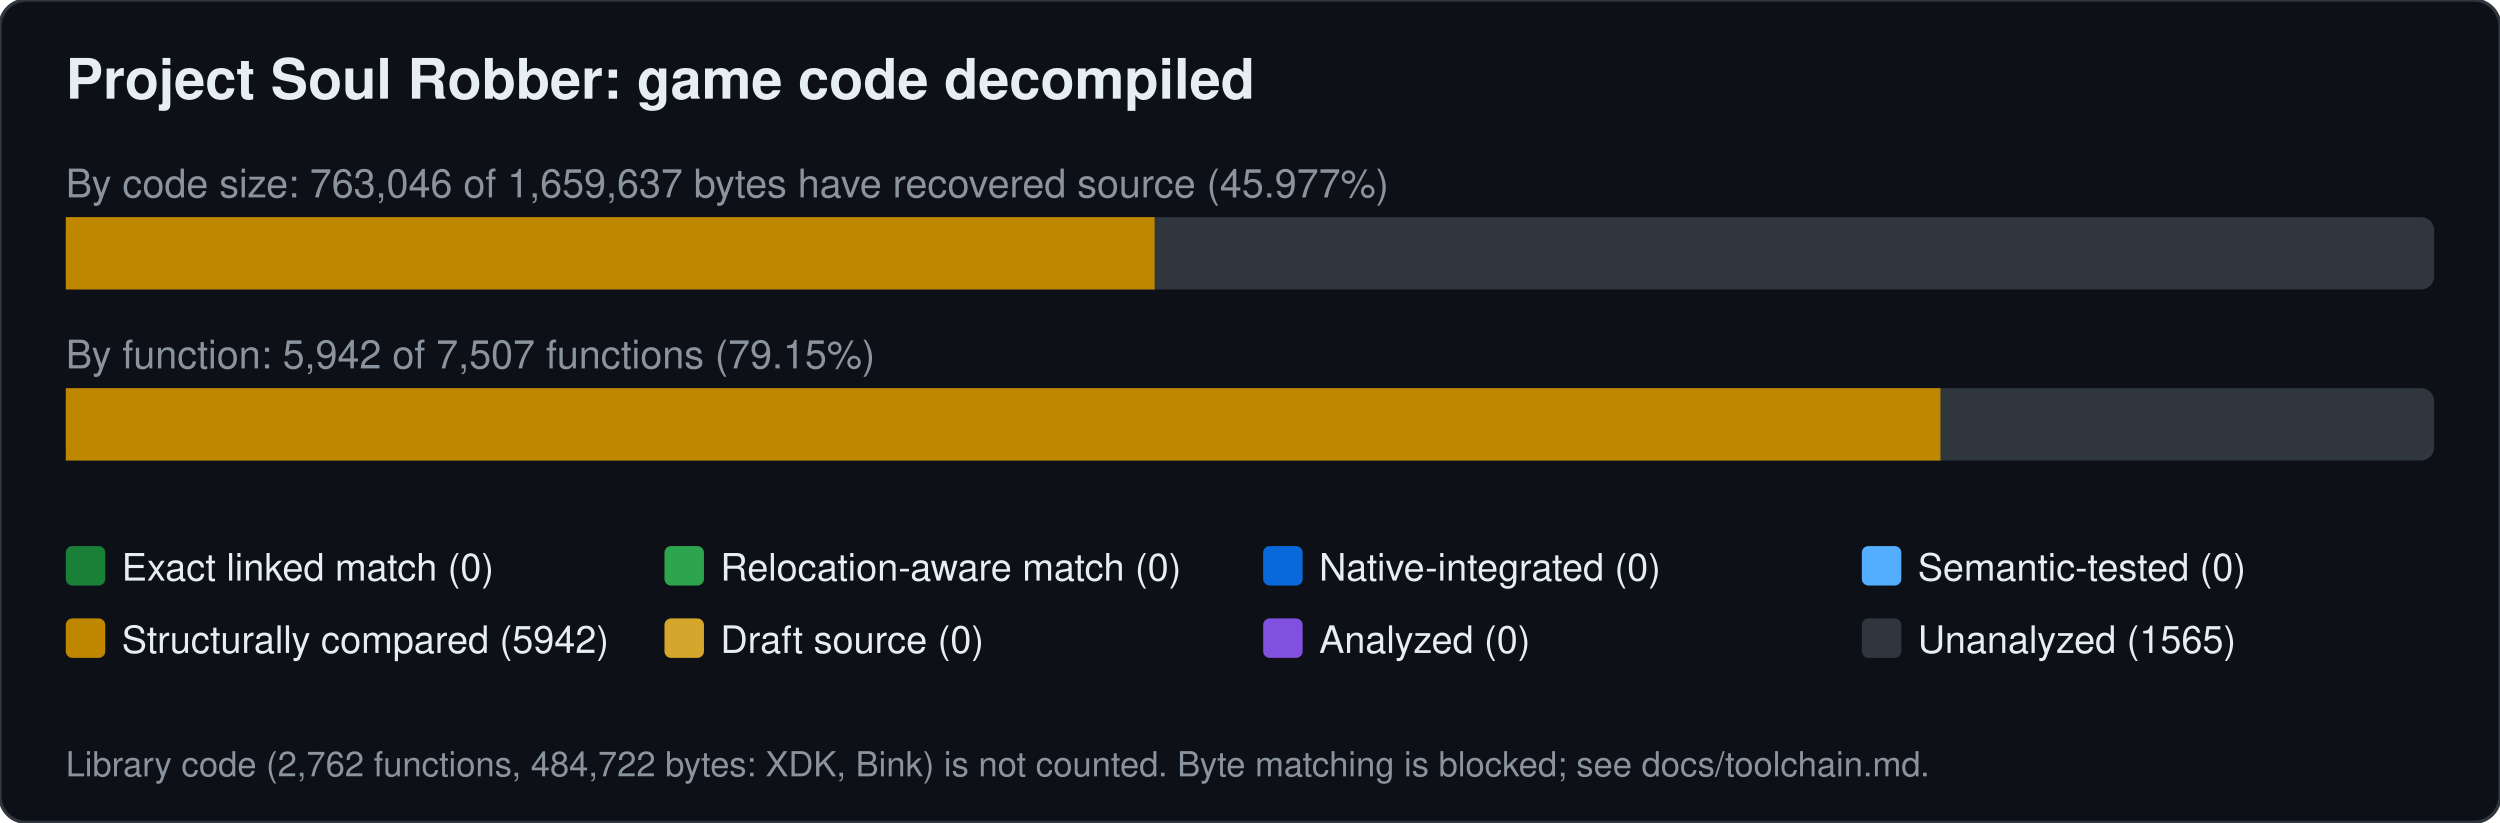
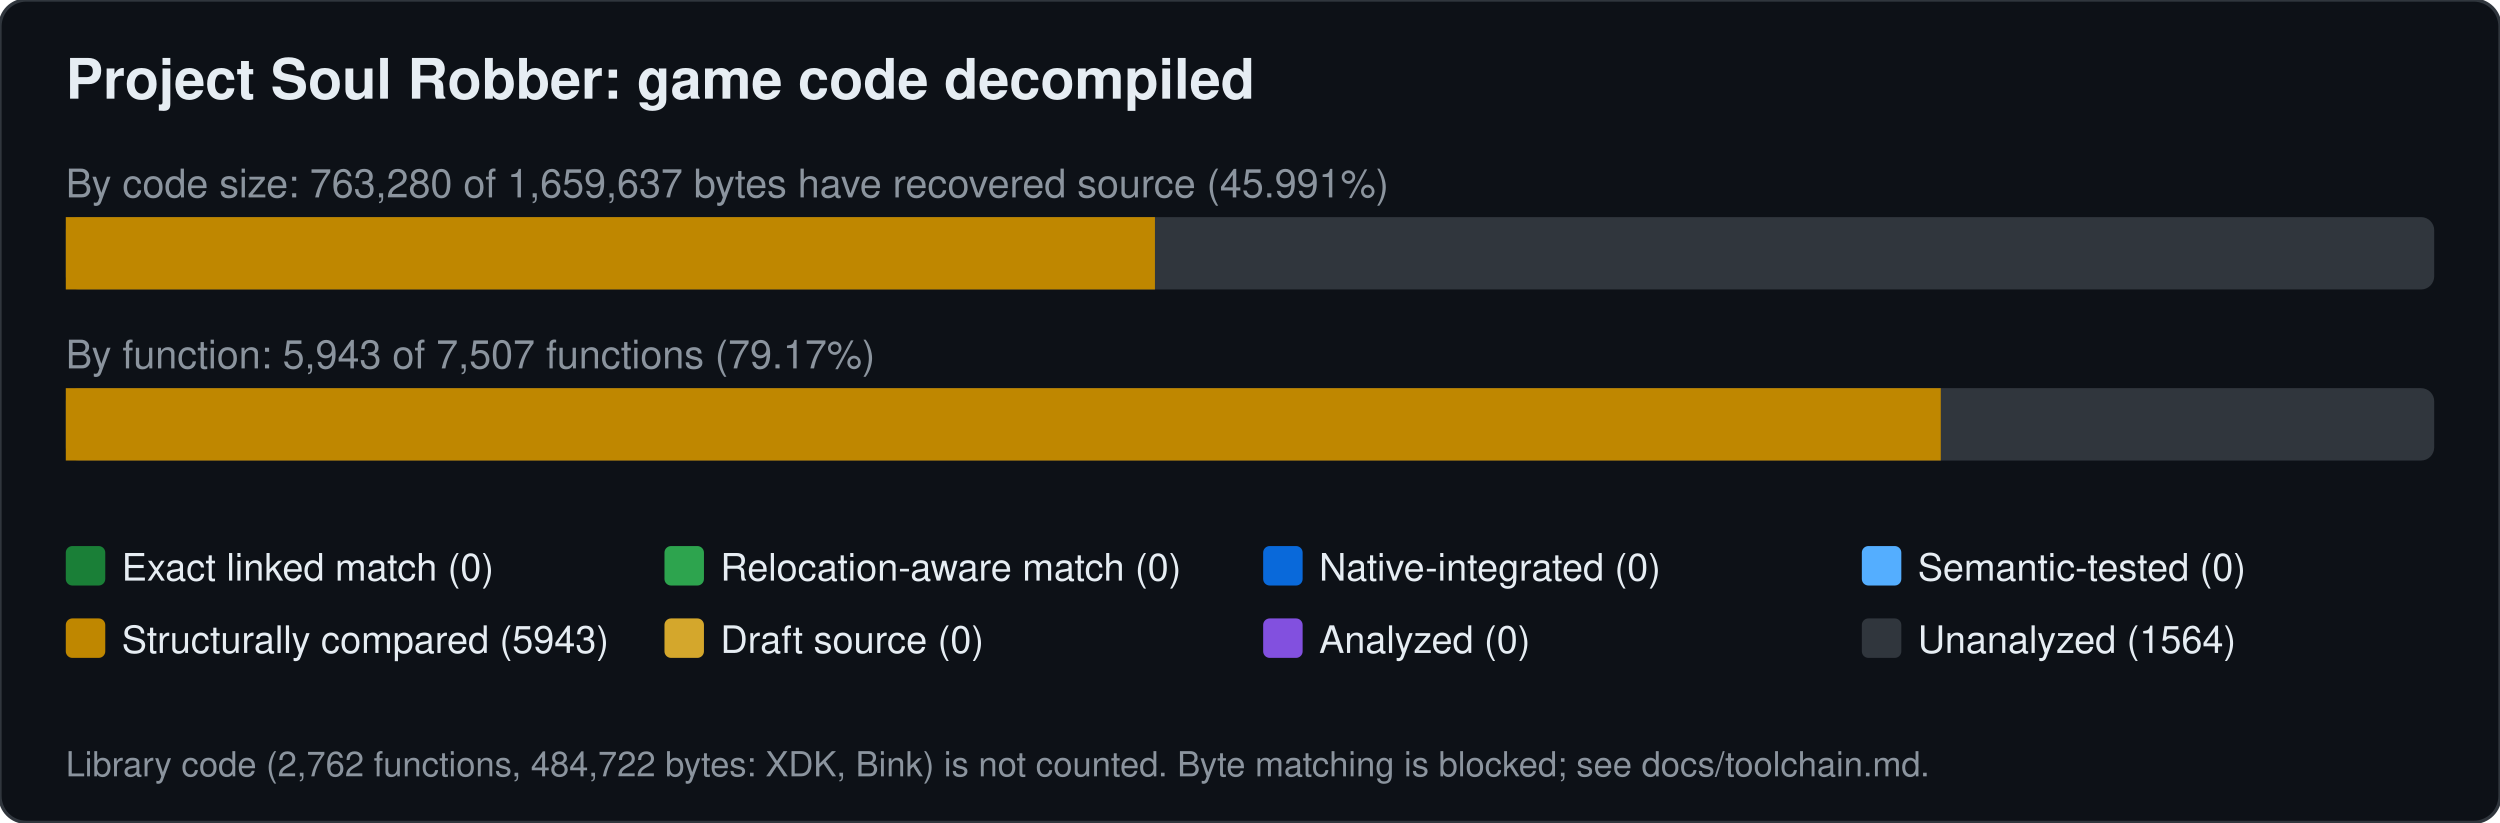
<svg xmlns="http://www.w3.org/2000/svg" width="760" height="250" viewBox="0 0 760 250" font-family="Segoe UI,Helvetica,Arial,sans-serif">
  <rect width="760" height="250" rx="8" fill="#0d1117" stroke="#30363d" />
  <text x="20" y="30" font-size="17" font-weight="600" fill="#e6edf3">Project Soul Robber: game code decompiled</text>
-   <text x="20" y="60" font-size="12" fill="#8b949e">By code size: 763,046 of 1,659,637 bytes have recovered source (45.977%)</text>
+   <text x="20" y="60" font-size="12" fill="#8b949e">By code size: 763,280 of 1,659,637 bytes have recovered source (45.991%)</text>
  <rect x="20" y="66" width="720" height="22" rx="4" fill="#30363d" />
-   <rect x="20.0" y="66" width="331.0" height="22" fill="#bf8700" />
-   <text x="20" y="112" font-size="12" fill="#8b949e">By function: 5,942 of 7,507 functions (79.15%)</text>
+   <rect x="20.0" y="66" width="331.1" height="22" fill="#bf8700" />
+   <text x="20" y="112" font-size="12" fill="#8b949e">By function: 5,943 of 7,507 functions (79.17%)</text>
  <rect x="20" y="118" width="720" height="22" rx="4" fill="#30363d" />
-   <rect x="20.0" y="118" width="569.9" height="22" fill="#bf8700" />
+   <rect x="20.0" y="118" width="570.0" height="22" fill="#bf8700" />
  <rect x="20" y="166" width="12" height="12" rx="2" fill="#1a7f37" />
  <text x="37" y="176.5" font-size="11.5" fill="#e6edf3">Exact linked match (0)</text>
  <rect x="202" y="166" width="12" height="12" rx="2" fill="#2da44e" />
  <text x="219" y="176.5" font-size="11.5" fill="#e6edf3">Relocation-aware match (0)</text>
  <rect x="384" y="166" width="12" height="12" rx="2" fill="#0969da" />
  <text x="401" y="176.5" font-size="11.5" fill="#e6edf3">Native-integrated (0)</text>
  <rect x="566" y="166" width="12" height="12" rx="2" fill="#54aeff" />
  <text x="583" y="176.5" font-size="11.5" fill="#e6edf3">Semantic-tested (0)</text>
  <rect x="20" y="188" width="12" height="12" rx="2" fill="#bf8700" />
-   <text x="37" y="198.5" font-size="11.5" fill="#e6edf3">Structurally compared (5942)</text>
+   <text x="37" y="198.5" font-size="11.5" fill="#e6edf3">Structurally compared (5943)</text>
  <rect x="202" y="188" width="12" height="12" rx="2" fill="#d4a72c" />
  <text x="219" y="198.5" font-size="11.5" fill="#e6edf3">Draft source (0)</text>
  <rect x="384" y="188" width="12" height="12" rx="2" fill="#8250df" />
  <text x="401" y="198.5" font-size="11.5" fill="#e6edf3">Analyzed (0)</text>
  <rect x="566" y="188" width="12" height="12" rx="2" fill="#30363d" />
-   <text x="583" y="198.5" font-size="11.5" fill="#e6edf3">Unanalyzed (1565)</text>
+   <text x="583" y="198.5" font-size="11.5" fill="#e6edf3">Unanalyzed (1564)</text>
  <text x="20" y="236" font-size="10.5" fill="#8b949e">Library code (2,762 functions, 484,722 bytes: XDK, Bink) is not counted. Byte matching is blocked; see docs/toolchain.md.</text>
</svg>
